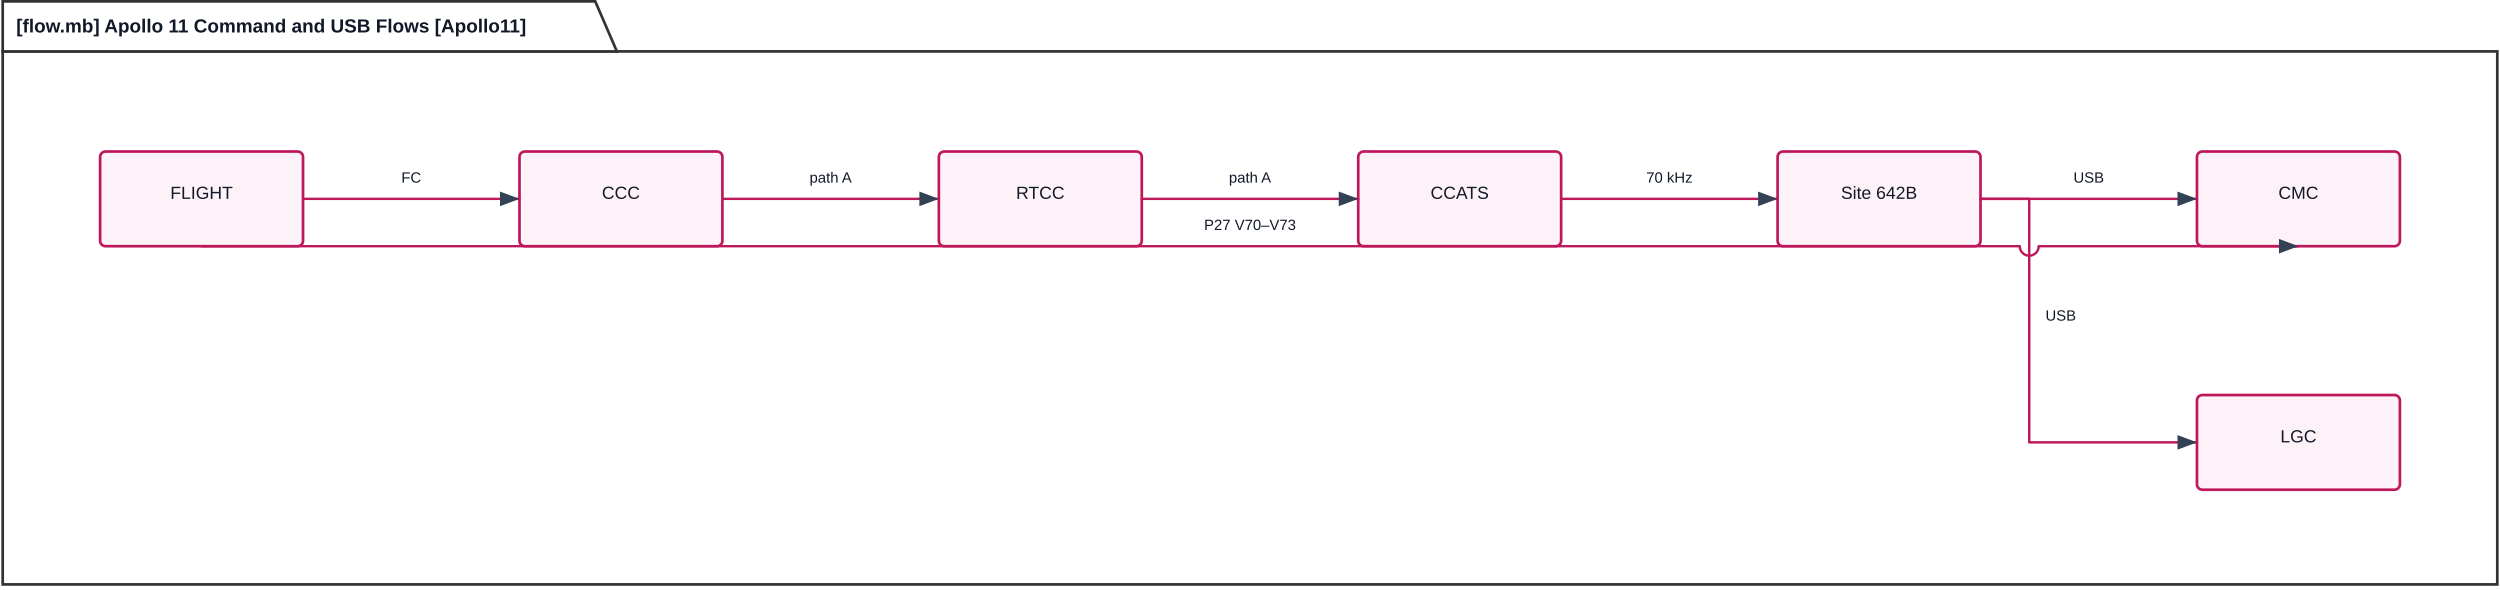
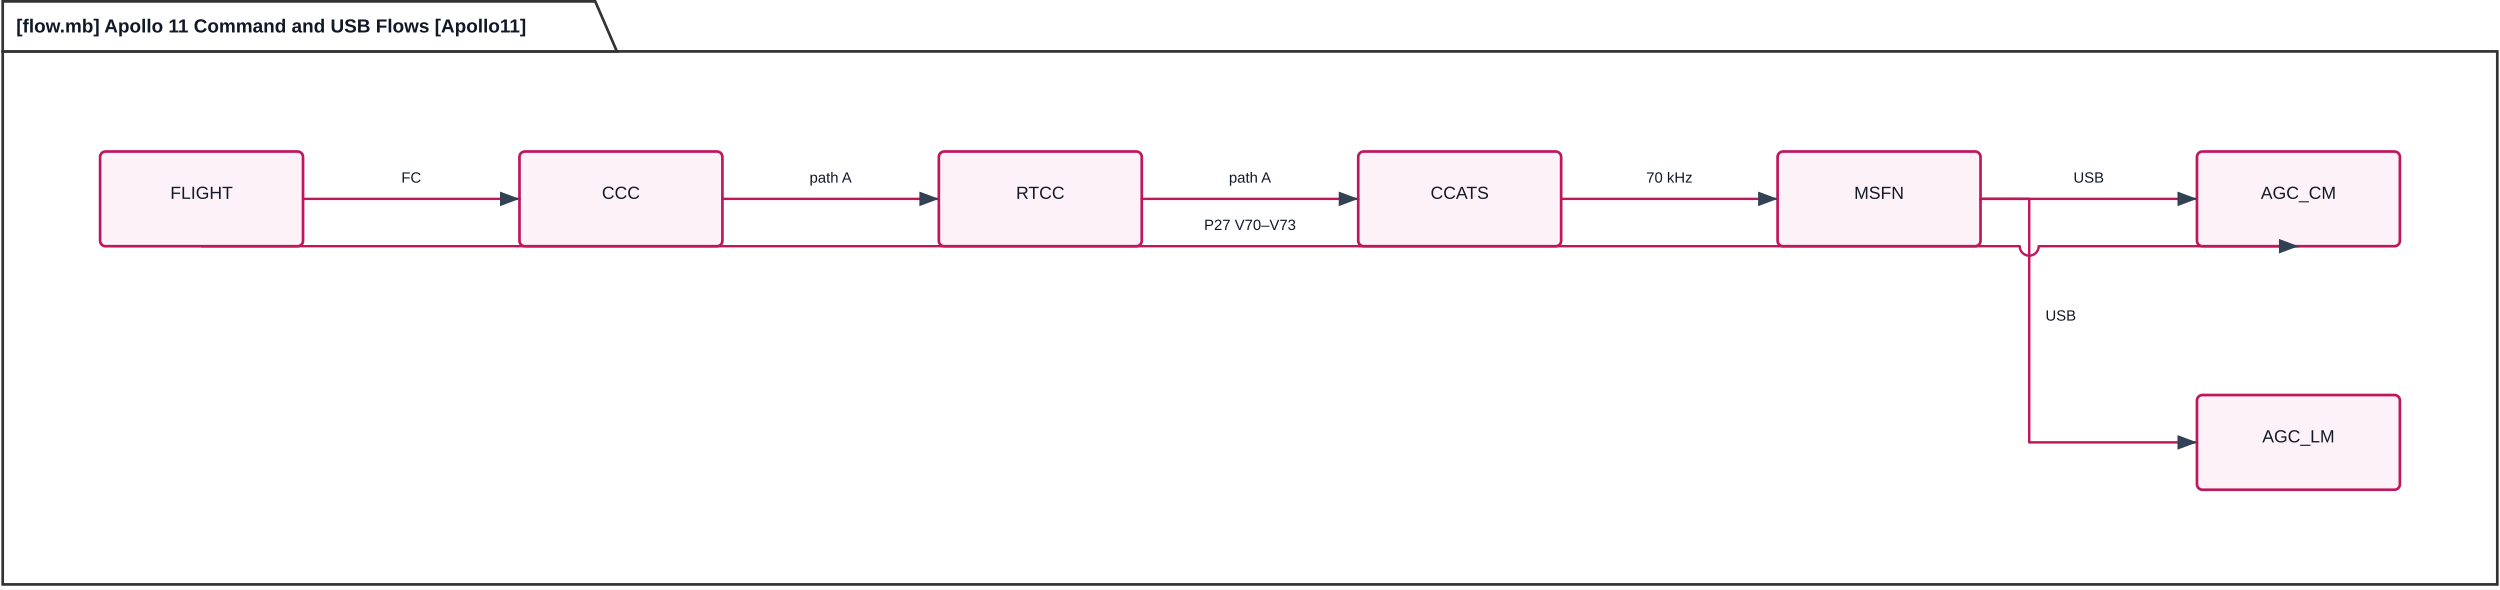
<svg xmlns="http://www.w3.org/2000/svg" width="1848" height="436" viewBox="0 0 1848 436">
  <defs>
    <style>text{font-family:Arial,Helvetica,sans-serif;fill:#111827}.label{font-size:13px}.small{font-size:11px}.header{font-size:14px;font-weight:600}</style>
    <marker id="arrow" markerWidth="8" markerHeight="6" refX="8" refY="3" orient="auto">
      <polygon points="0 0,8 3,0 6" fill="#1D4ED8" />
    </marker>
    <marker id="arrow-dark" markerWidth="8" markerHeight="6" refX="8" refY="3" orient="auto">
      <polygon points="0 0,8 3,0 6" fill="#334155" />
    </marker>
    <marker id="composition" markerWidth="12" markerHeight="12" refX="0" refY="6" orient="auto" markerUnits="strokeWidth">
      <polygon points="0 6,6 0,12 6,6 12" fill="#111827" stroke="#111827" />
    </marker>
  </defs>
  <rect x="0" y="0" width="1848" height="436" fill="#FFFFFF" />
  <rect x="2" y="38" width="1844" height="394" fill="none" stroke="#333333" stroke-width="2" />
  <path d="M 2 1 H 440 L 456 38 H 2 Z" fill="#FFFFFF" stroke="#333333" stroke-width="2" />
  <text class="header" x="12" y="24">[flow.mb] Apollo 11 Command and USB Flows [Apollo11]</text>
  <rect x="2" y="38" width="1844" height="396" fill="none" stroke="#333333" stroke-width="0" />
  <g transform="translate(2,40)">
-     <rect id="flight" x="72" y="72" width="150" height="70" rx="4" fill="#FDF2F8" stroke="#BE185D" stroke-width="2" />
+     <rect id="FLIGHT" x="72" y="72" width="150" height="70" rx="4" fill="#FDF2F8" stroke="#BE185D" stroke-width="2" />
    <text class="label" text-anchor="middle" x="147" y="107">FLIGHT</text>
-     <rect id="ccc" x="382" y="72" width="150" height="70" rx="4" fill="#FDF2F8" stroke="#BE185D" stroke-width="2" />
+     <rect id="CCC" x="382" y="72" width="150" height="70" rx="4" fill="#FDF2F8" stroke="#BE185D" stroke-width="2" />
    <text class="label" text-anchor="middle" x="457" y="107">CCC</text>
-     <rect id="rtcc" x="692" y="72" width="150" height="70" rx="4" fill="#FDF2F8" stroke="#BE185D" stroke-width="2" />
+     <rect id="RTCC" x="692" y="72" width="150" height="70" rx="4" fill="#FDF2F8" stroke="#BE185D" stroke-width="2" />
    <text class="label" text-anchor="middle" x="767" y="107">RTCC</text>
-     <rect id="ccats" x="1002" y="72" width="150" height="70" rx="4" fill="#FDF2F8" stroke="#BE185D" stroke-width="2" />
+     <rect id="CCATS" x="1002" y="72" width="150" height="70" rx="4" fill="#FDF2F8" stroke="#BE185D" stroke-width="2" />
    <text class="label" text-anchor="middle" x="1077" y="107">CCATS</text>
-     <rect id="site642B" x="1312" y="72" width="150" height="70" rx="4" fill="#FDF2F8" stroke="#BE185D" stroke-width="2" />
-     <text class="label" text-anchor="middle" x="1387" y="107">Site 642B</text>
-     <rect id="cmc" x="1622" y="72" width="150" height="70" rx="4" fill="#FDF2F8" stroke="#BE185D" stroke-width="2" />
-     <text class="label" text-anchor="middle" x="1697" y="107">CMC</text>
-     <rect id="lgc" x="1622" y="252" width="150" height="70" rx="4" fill="#FDF2F8" stroke="#BE185D" stroke-width="2" />
-     <text class="label" text-anchor="middle" x="1697" y="287">LGC</text>
+     <rect id="MSFN" x="1312" y="72" width="150" height="70" rx="4" fill="#FDF2F8" stroke="#BE185D" stroke-width="2" />
+     <text class="label" text-anchor="middle" x="1387" y="107">MSFN</text>
+     <rect id="AGC_CM" x="1622" y="72" width="150" height="70" rx="4" fill="#FDF2F8" stroke="#BE185D" stroke-width="2" />
+     <text class="label" text-anchor="middle" x="1697" y="107">AGC_CM</text>
+     <rect id="AGC_LM" x="1622" y="252" width="150" height="70" rx="4" fill="#FDF2F8" stroke="#BE185D" stroke-width="2" />
+     <text class="label" text-anchor="middle" x="1697" y="287">AGC_LM</text>
    <path d="M 222,107 L 382,107" fill="none" stroke="#BE185D" stroke-width="1.8" stroke-linejoin="round" stroke-linecap="round" marker-end="url(#arrow-dark)" />
    <path d="M 532,107 L 692,107" fill="none" stroke="#BE185D" stroke-width="1.8" stroke-linejoin="round" stroke-linecap="round" marker-end="url(#arrow-dark)" />
    <path d="M 842,107 L 1002,107" fill="none" stroke="#BE185D" stroke-width="1.8" stroke-linejoin="round" stroke-linecap="round" marker-end="url(#arrow-dark)" />
    <path d="M 1152,107 L 1312,107" fill="none" stroke="#BE185D" stroke-width="1.8" stroke-linejoin="round" stroke-linecap="round" marker-end="url(#arrow-dark)" />
    <path d="M 1462,107 L 1622,107" fill="none" stroke="#BE185D" stroke-width="1.8" stroke-linejoin="round" stroke-linecap="round" marker-end="url(#arrow-dark)" />
    <path d="M 1462,107 L 1498,107 L 1498,287 L 1622,287" fill="none" stroke="#BE185D" stroke-width="1.8" stroke-linejoin="round" stroke-linecap="round" marker-end="url(#arrow-dark)" />
    <path d="M 147,142 L 1491,142 A 7 7 0 0 0 1505,142 L 1697,142" fill="none" stroke="#BE185D" stroke-width="1.8" stroke-linejoin="round" stroke-linecap="round" marker-end="url(#arrow-dark)" />
    <text class="small" text-anchor="middle" x="302" y="95">FC</text>
    <text class="small" text-anchor="middle" x="612" y="95">path A</text>
    <text class="small" text-anchor="middle" x="922" y="95">path A</text>
    <text class="small" text-anchor="middle" x="1232" y="95">70 kHz</text>
    <text class="small" text-anchor="middle" x="1542" y="95">USB</text>
    <text class="small" x="1510" y="197">USB</text>
    <text class="small" text-anchor="middle" x="922" y="130">P27 V70–V73</text>
  </g>
</svg>
